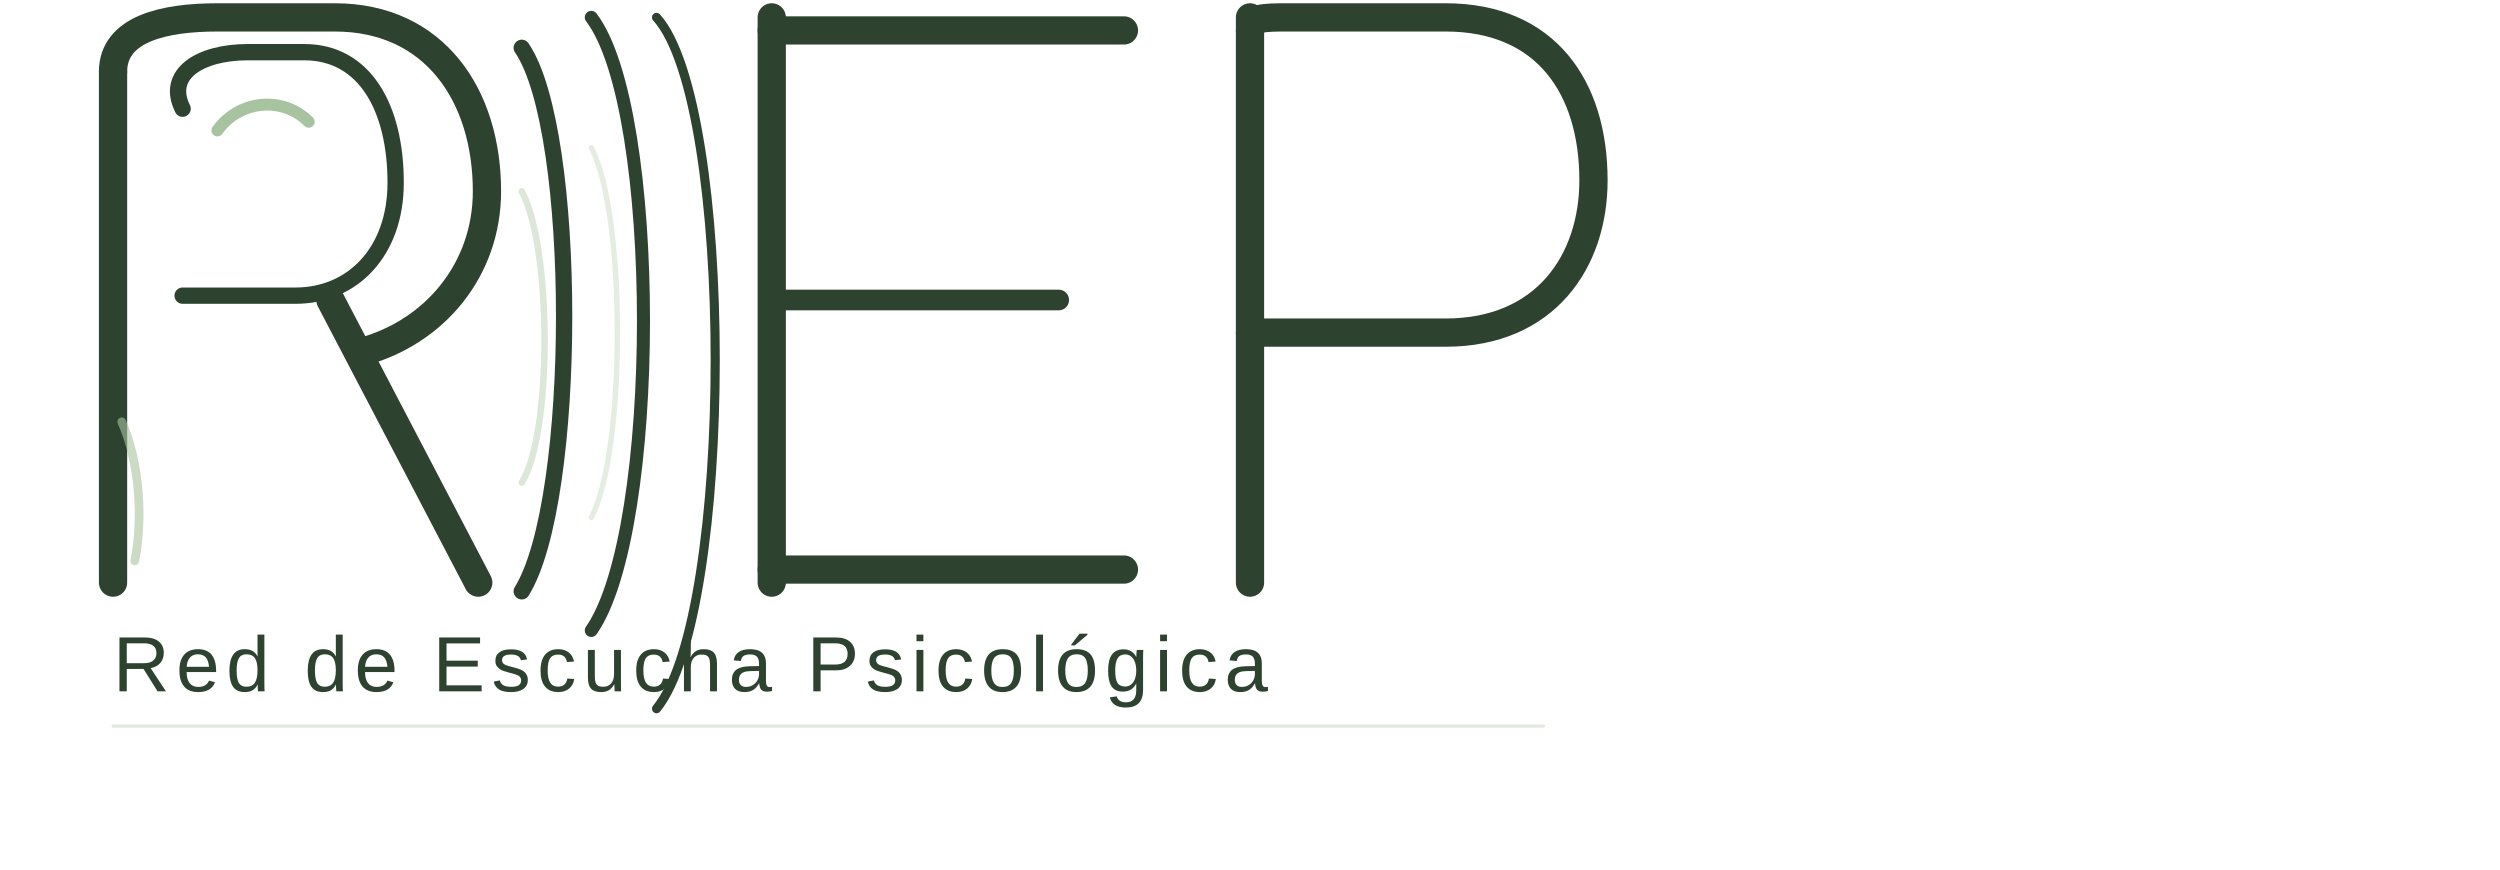
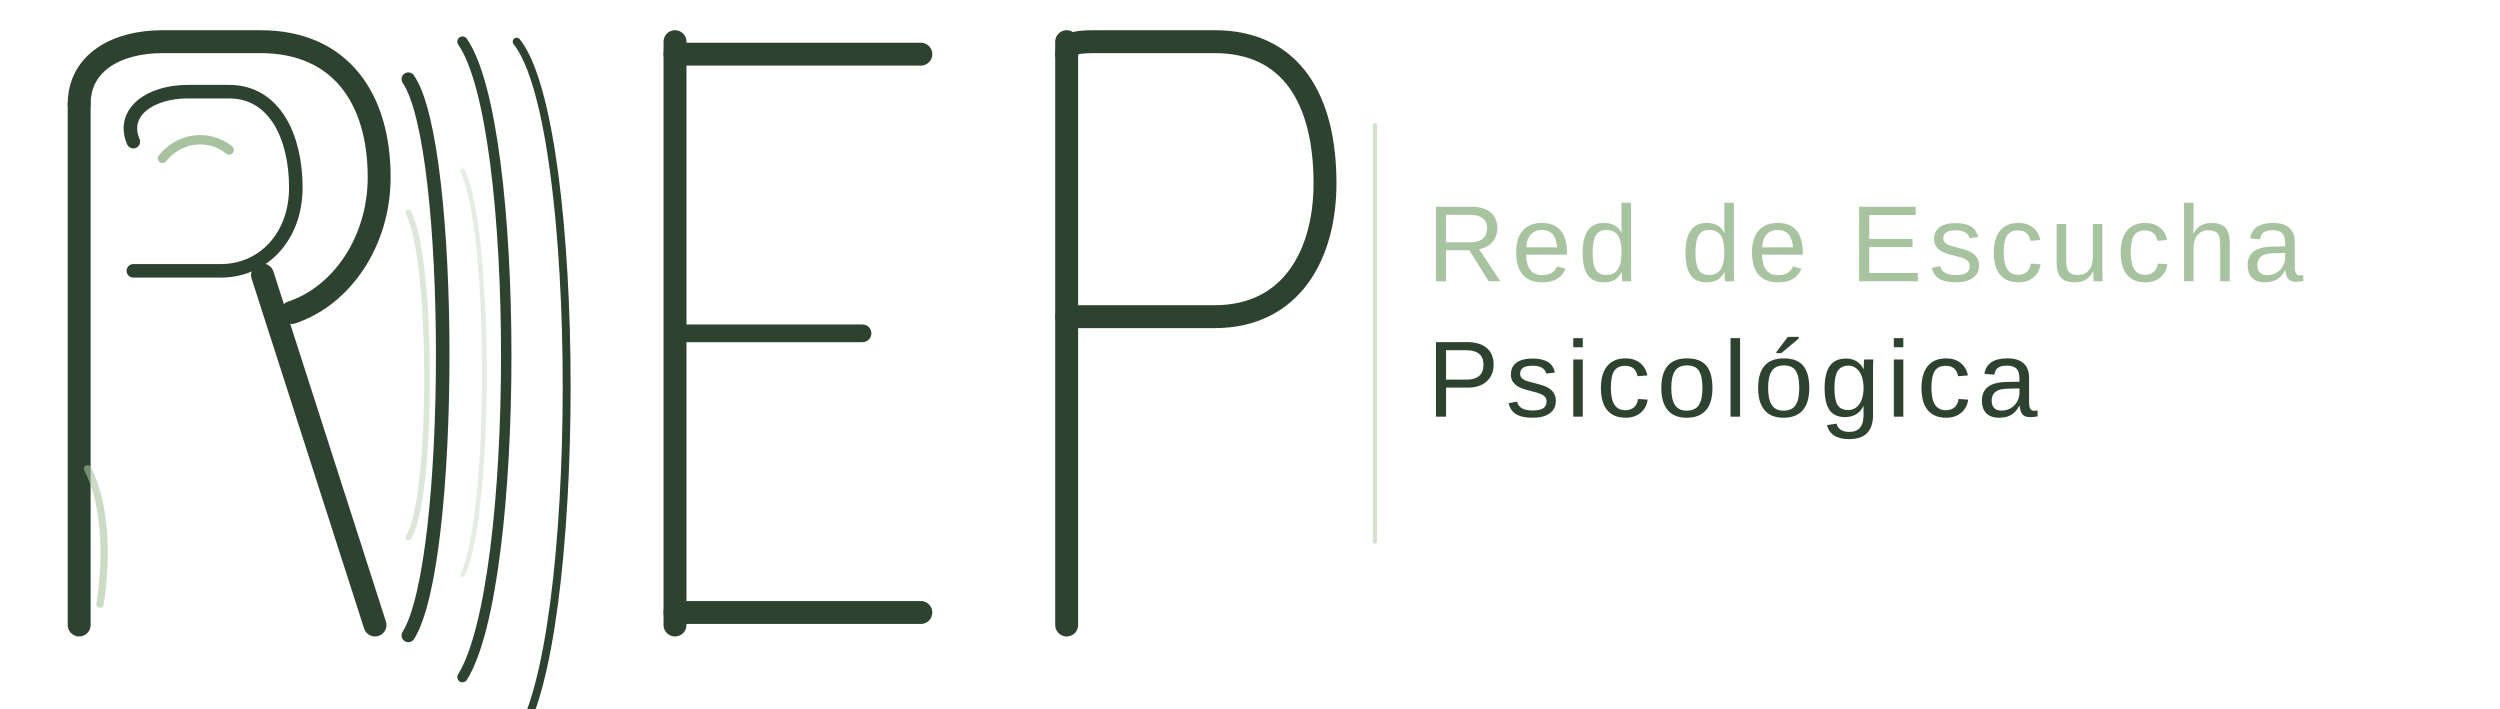
- <svg xmlns="http://www.w3.org/2000/svg" viewBox="0 0 1150 400" width="1150" height="400">
-   <g transform="translate(52, 8)">
-     <line x1="0" y1="260" x2="0" y2="25" stroke="#2e4230" stroke-width="13" stroke-linecap="round" />
-     <path d="M 0 25 C 0 5 24 0 48 0 L 102 0 C 148 0 172 36 172 80 C 172 116 148 145 114 154" fill="none" stroke="#2e4230" stroke-width="13" stroke-linecap="round" stroke-linejoin="round" />
-     <line x1="100" y1="130" x2="168" y2="260" stroke="#2e4230" stroke-width="13" stroke-linecap="round" />
-     <path d="M 32 42 C 24 26 40 16 62 16 L 88 16 C 116 16 130 42 130 76 C 130 108 110 128 84 128 L 32 128" fill="none" stroke="#2e4230" stroke-width="7.5" stroke-linecap="round" stroke-linejoin="round" />
-     <path d="M 48 52 C 58 38 78 36 90 48" fill="none" stroke="#A8C3A0" stroke-width="5.5" stroke-linecap="round" />
-     <path d="M 4 186 C 12 204 14 230 10 250" fill="none" stroke="#A8C3A0" stroke-width="4" stroke-linecap="round" opacity="0.6" />
-     <path d="M 188 14 C 214 52 214 222 188 264" fill="none" stroke="#2e4230" stroke-width="7.5" stroke-linecap="round" />
-     <path d="M 220 0 C 252 42 252 236 220 282" fill="none" stroke="#2e4230" stroke-width="6" stroke-linecap="round" />
-     <path d="M 250 0 C 286 40 286 274 250 318" fill="none" stroke="#2e4230" stroke-width="4.2" stroke-linecap="round" />
-     <path d="M 188 80 C 202 106 202 192 188 214" fill="none" stroke="#A8C3A0" stroke-width="3" stroke-linecap="round" opacity="0.4" />
-     <path d="M 220 60 C 236 90 236 200 220 230" fill="none" stroke="#A8C3A0" stroke-width="2.5" stroke-linecap="round" opacity="0.3" />
+ <svg xmlns="http://www.w3.org/2000/svg" viewBox="0 0 1200 340" width="1200" height="340">
+   <g transform="translate(0, 20)">
+     <line x1="38" y1="280" x2="38" y2="30" stroke="#2e4230" stroke-width="11" stroke-linecap="round" />
+     <path d="M 38 30 C 38 10 56 0 78 0 L 125 0 C 164 0 182 28 182 65 C 182 96 164 122 140 130" fill="none" stroke="#2e4230" stroke-width="11" stroke-linecap="round" stroke-linejoin="round" />
+     <line x1="126" y1="112" x2="180" y2="280" stroke="#2e4230" stroke-width="11" stroke-linecap="round" />
+     <path d="M 64 48 C 58 34 72 24 90 24 L 110 24 C 132 24 142 46 142 70 C 142 94 126 110 106 110 L 64 110" fill="none" stroke="#2e4230" stroke-width="6.5" stroke-linecap="round" stroke-linejoin="round" />
+     <path d="M 78 56 C 86 46 100 44 110 52" fill="none" stroke="#A8C3A0" stroke-width="4.5" stroke-linecap="round" />
+     <path d="M 42 205 C 50 220 52 245 48 270" fill="none" stroke="#A8C3A0" stroke-width="3.5" stroke-linecap="round" opacity="0.6" />
+     <path d="M 196 18 C 218 50 218 250 196 285" fill="none" stroke="#2e4230" stroke-width="6.5" stroke-linecap="round" />
+     <path d="M 222 0 C 250 40 250 260 222 305" fill="none" stroke="#2e4230" stroke-width="5" stroke-linecap="round" />
+     <path d="M 248 0 C 280 40 280 290 248 335" fill="none" stroke="#2e4230" stroke-width="3.8" stroke-linecap="round" />
+     <path d="M 196 82 C 208 104 208 220 196 238" fill="none" stroke="#A8C3A0" stroke-width="2.8" stroke-linecap="round" opacity="0.4" />
+     <path d="M 222 62 C 236 90 236 228 222 256" fill="none" stroke="#A8C3A0" stroke-width="2.2" stroke-linecap="round" opacity="0.3" />
  </g>
-   <g transform="translate(355, 8)">
-     <line x1="0" y1="0" x2="0" y2="260" stroke="#2e4230" stroke-width="13" stroke-linecap="round" />
-     <line x1="0" y1="6" x2="162" y2="6" stroke="#2e4230" stroke-width="13" stroke-linecap="round" />
-     <line x1="0" y1="130" x2="132" y2="130" stroke="#2e4230" stroke-width="9.5" stroke-linecap="round" />
-     <line x1="0" y1="254" x2="162" y2="254" stroke="#2e4230" stroke-width="13" stroke-linecap="round" />
+   <g transform="translate(290, 20)">
+     <line x1="34" y1="0" x2="34" y2="280" stroke="#2e4230" stroke-width="11" stroke-linecap="round" />
+     <line x1="34" y1="6" x2="152" y2="6" stroke="#2e4230" stroke-width="11" stroke-linecap="round" />
+     <line x1="34" y1="140" x2="124" y2="140" stroke="#2e4230" stroke-width="8.5" stroke-linecap="round" />
+     <line x1="34" y1="274" x2="152" y2="274" stroke="#2e4230" stroke-width="11" stroke-linecap="round" />
  </g>
-   <g transform="translate(575, 8)">
-     <line x1="0" y1="0" x2="0" y2="260" stroke="#2e4230" stroke-width="13" stroke-linecap="round" />
-     <path d="M 0 6 C 0 0 6 0 18 0 L 90 0 C 136 0 158 32 158 75 C 158 112 136 145 90 145 L 0 145" fill="none" stroke="#2e4230" stroke-width="13" stroke-linecap="round" stroke-linejoin="round" />
+   <g transform="translate(478, 20)">
+     <line x1="34" y1="0" x2="34" y2="280" stroke="#2e4230" stroke-width="11" stroke-linecap="round" />
+     <path d="M 34 6 C 34 0 40 0 50 0 L 105 0 C 142 0 158 28 158 68 C 158 102 142 132 105 132 L 34 132" fill="none" stroke="#2e4230" stroke-width="11" stroke-linecap="round" stroke-linejoin="round" />
  </g>
-   <text x="52" y="318" font-family="'Liberation Sans', 'Carlito', 'DejaVu Sans', Arial, Helvetica, sans-serif" font-size="36" font-weight="300" fill="#2e4230" letter-spacing="3">Red de Escucha Psicológica</text>
-   <line x1="52" y1="334" x2="710" y2="334" stroke="#A8C3A0" stroke-width="1.5" stroke-linecap="round" opacity="0.35" />
+   <line x1="660" y1="60" x2="660" y2="260" stroke="#A8C3A0" stroke-width="2" stroke-linecap="round" opacity="0.5" />
+   <text x="685" y="135" font-family="'Liberation Sans', 'Carlito', 'DejaVu Sans', Arial, Helvetica, sans-serif" font-size="52" font-weight="300" fill="#A8C3A0" letter-spacing="3">Red de Escucha</text>
+   <text x="685" y="200" font-family="'Liberation Sans', 'Carlito', 'DejaVu Sans', Arial, Helvetica, sans-serif" font-size="52" font-weight="400" fill="#2e4230" letter-spacing="3">Psicológica</text>
</svg>
